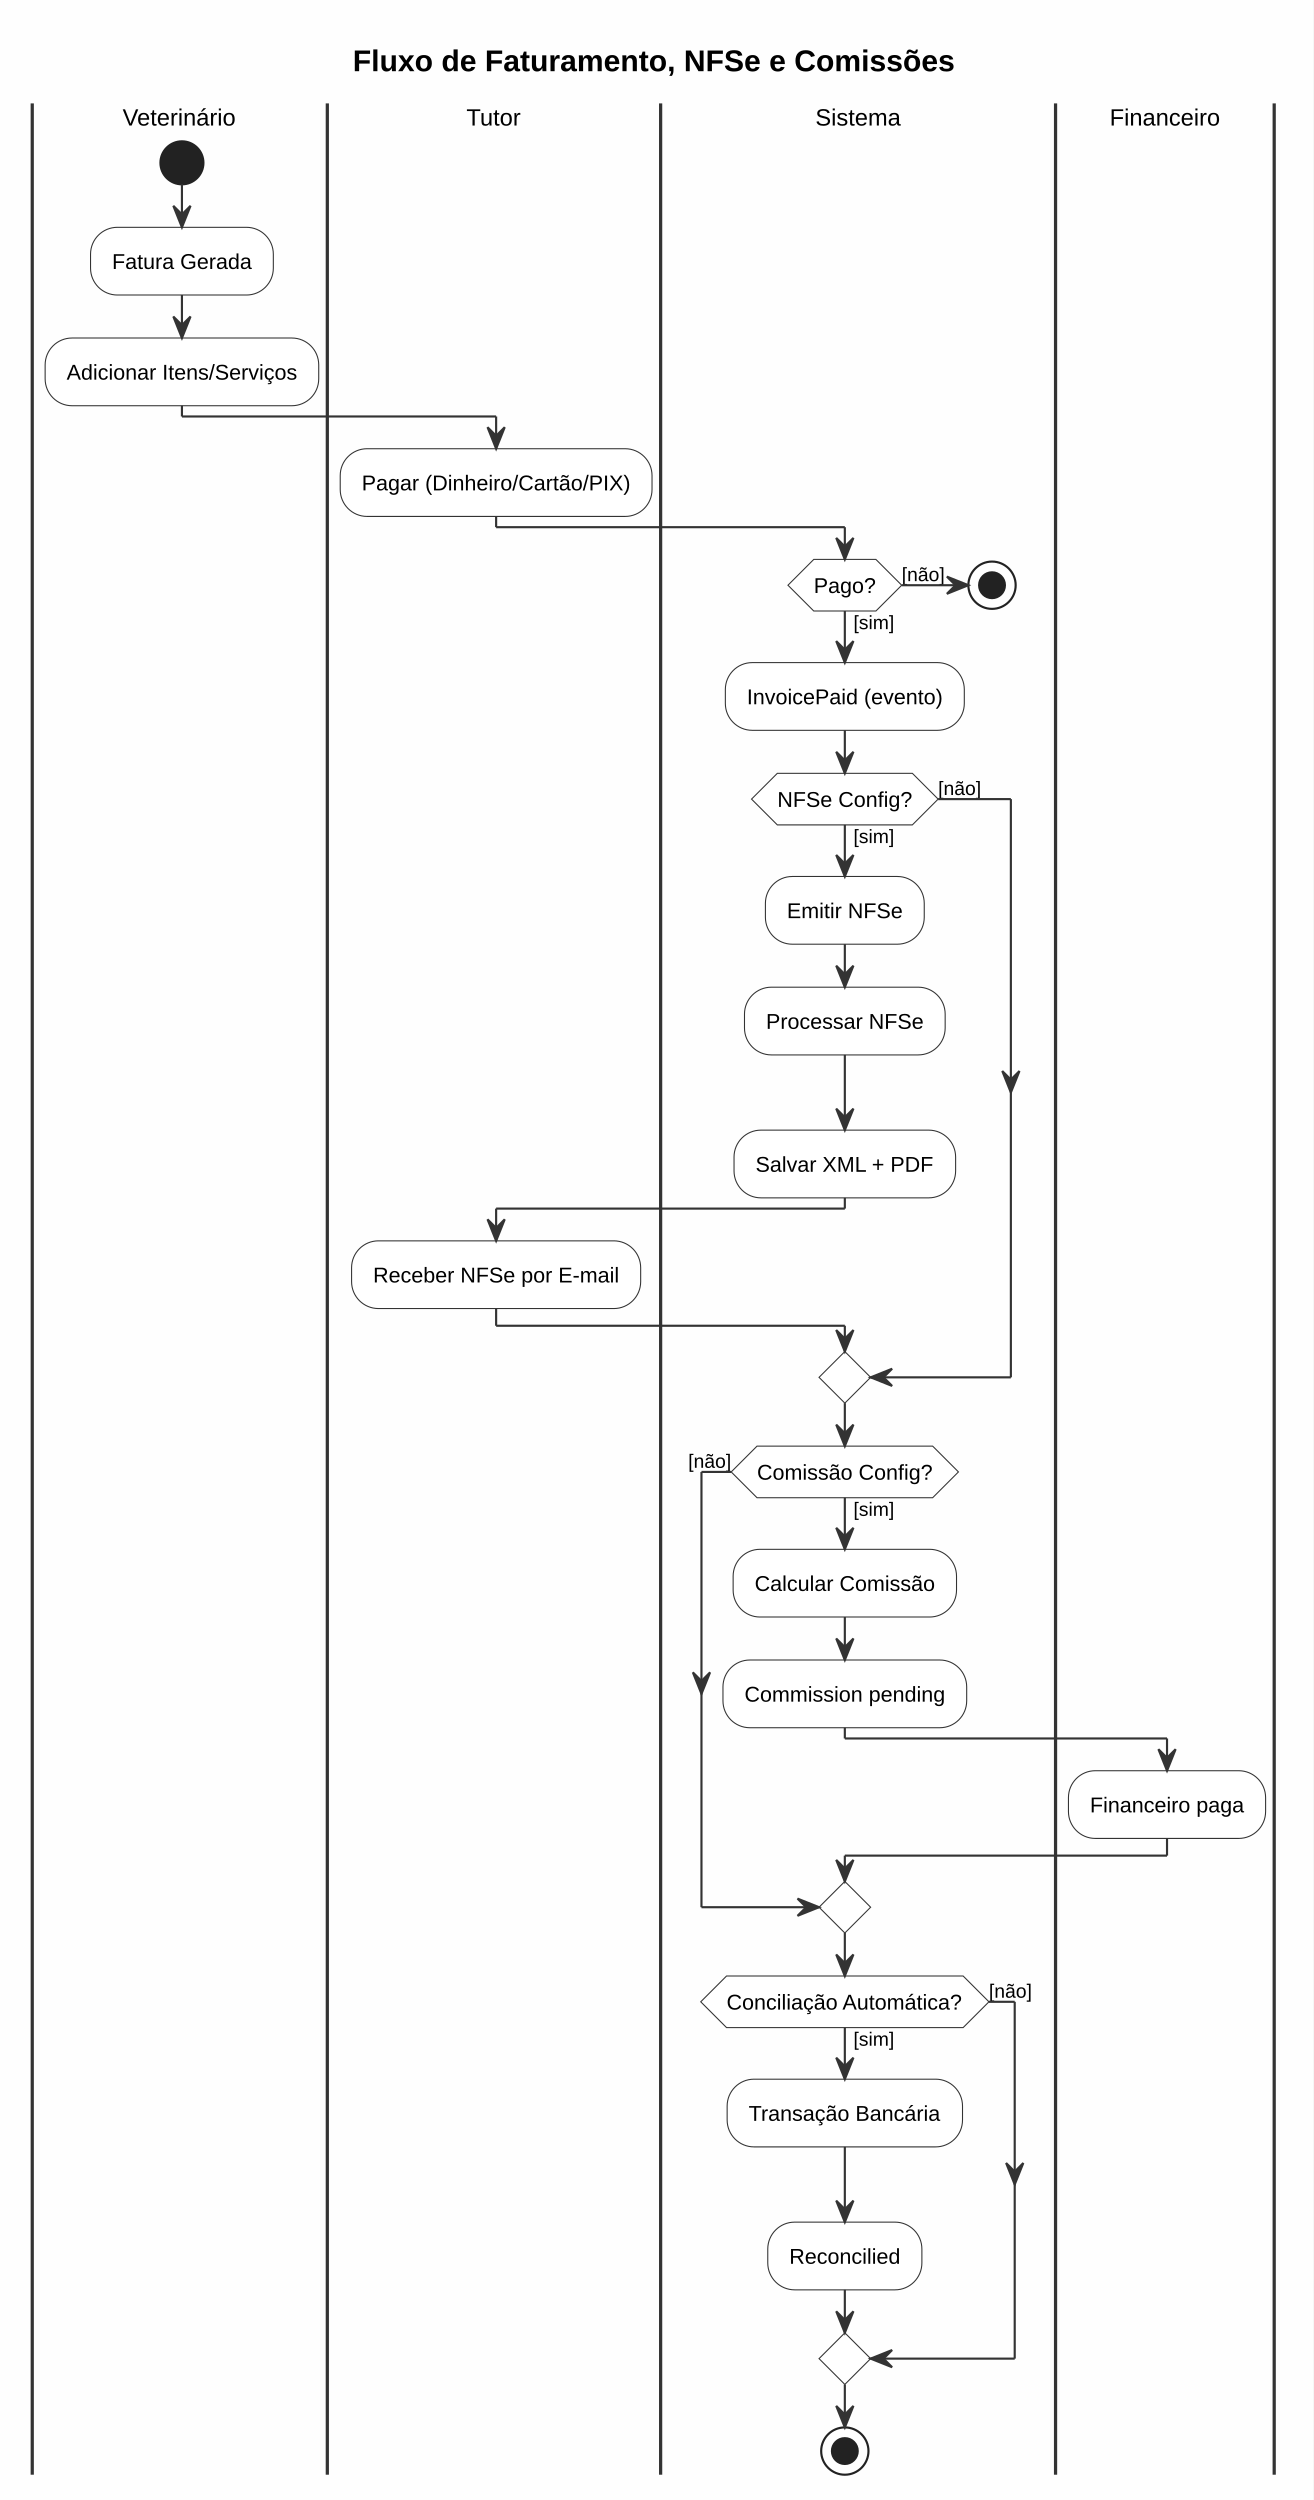
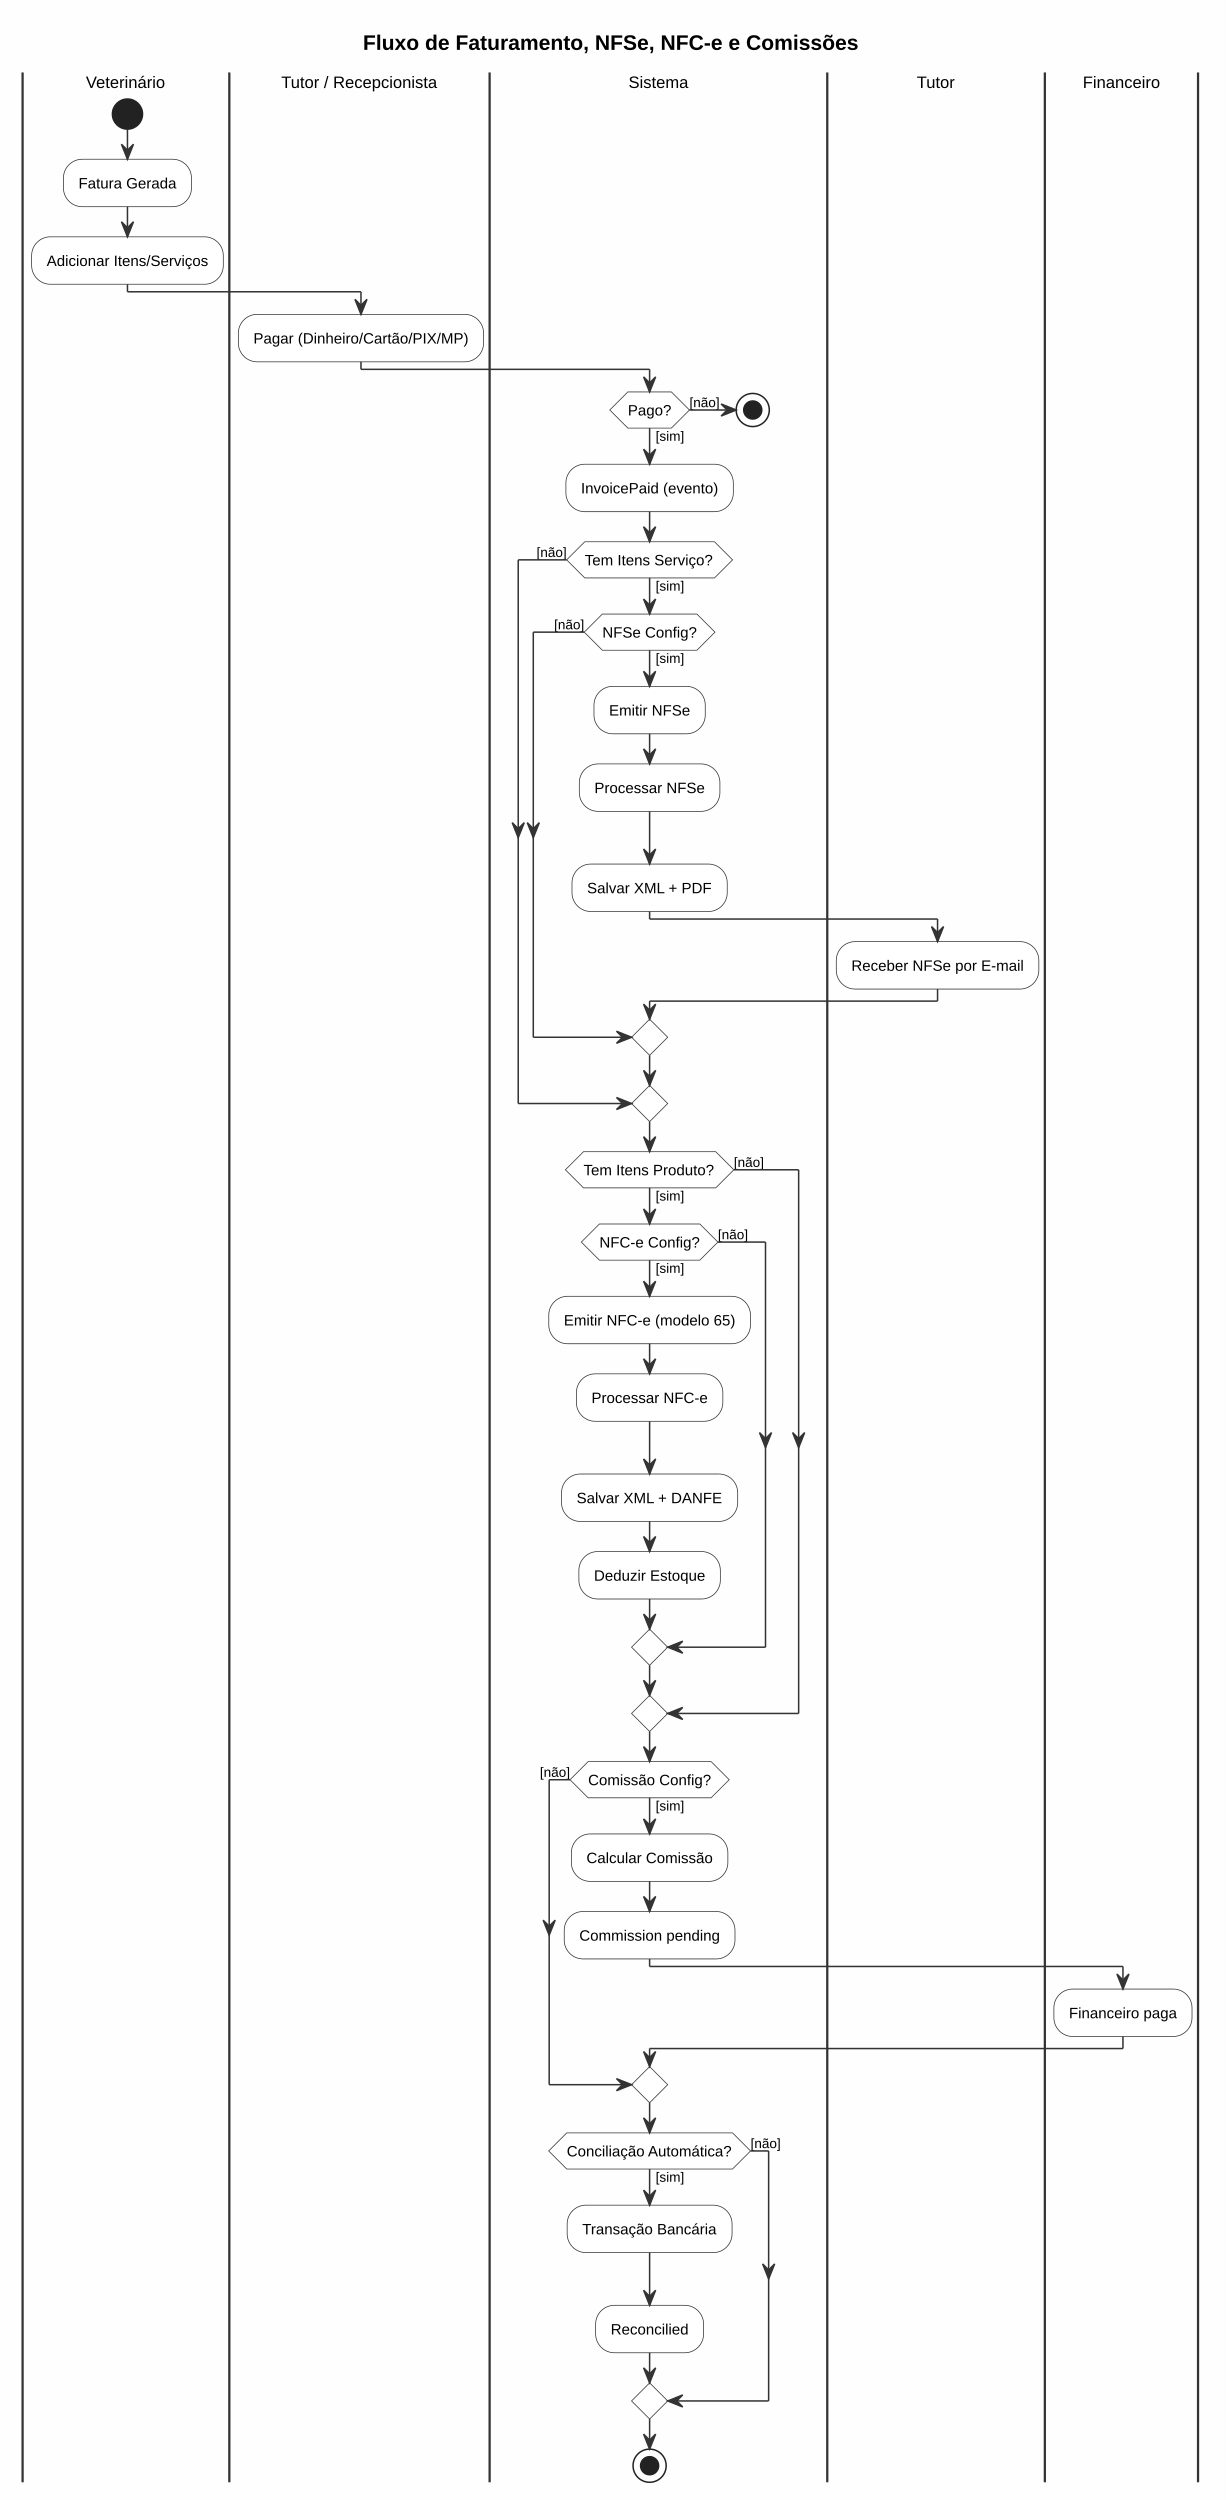
- <svg xmlns="http://www.w3.org/2000/svg" contentStyleType="text/css" data-diagram-type="ACTIVITY" height="1163px" preserveAspectRatio="none" style="width:611px;height:1163px;background:#FEFEFE;" version="1.1" viewBox="0 0 611 1163" width="611px" zoomAndPan="magnify">
+ <svg xmlns="http://www.w3.org/2000/svg" contentStyleType="text/css" height="1660px" preserveAspectRatio="none" style="width:814px;height:1660px;background:#FEFEFE;" version="1.1" viewBox="0 0 814 1660" width="814px" zoomAndPan="magnify">
  <defs />
  <g>
-     <rect fill="#FEFEFE" height="1163" style="stroke:none;stroke-width:1;" width="611" x="0" y="0" />
-     <text fill="#000000" font-family="Arial" font-size="14" font-weight="bold" lengthAdjust="spacing" textLength="280.062" x="164.112" y="33.132">Fluxo de Faturamento, NFSe e Comissões</text>
-     <rect fill="none" height="12.649" style="stroke:none;stroke-width:1;" width="578.285" x="15" y="48.099" />
-     <ellipse cx="84.635" cy="75.748" fill="#222222" rx="10" ry="10" style="stroke:#222222;stroke-width:1;" />
+     <rect fill="#FEFEFE" height="1660" style="stroke:none;stroke-width:1.0;" width="814" x="0" y="0" />
+     <text fill="#000000" font-family="Arial" font-size="14" font-weight="bold" lengthAdjust="spacing" textLength="329.062" x="240.981" y="33.132">Fluxo de Faturamento, NFSe, NFC-e e Comissões</text>
+     <rect fill="none" height="12.649" style="stroke:none;stroke-width:1.0;" width="781.024" x="15" y="48.099" />
+     <ellipse cx="84.635" cy="75.748" fill="#222222" rx="10" ry="10" style="stroke:#222222;stroke-width:1.0;" />
    <rect fill="#FFFFFF" height="31.499" rx="12.5" ry="12.5" style="stroke:#333333;stroke-width:0.5;" width="85.034" x="42.118" y="105.748" />
    <text fill="#000000" font-family="Arial" font-size="10" lengthAdjust="spacing" textLength="65.034" x="52.118" y="125.127">Fatura Gerada</text>
    <rect fill="#FFFFFF" height="31.499" rx="12.5" ry="12.5" style="stroke:#333333;stroke-width:0.5;" width="127.27" x="21" y="157.247" />
    <text fill="#000000" font-family="Arial" font-size="10" lengthAdjust="spacing" textLength="107.27" x="31" y="176.626">Adicionar Itens/Serviços</text>
-     <line style="stroke:#333333;stroke-width:1.5;" x1="15" x2="15" y1="48.099" y2="1151.235" />
-     <rect fill="#FFFFFF" height="31.499" rx="12.5" ry="12.5" style="stroke:#333333;stroke-width:0.5;" width="145.054" x="158.27" y="208.746" />
-     <text fill="#000000" font-family="Arial" font-size="10" lengthAdjust="spacing" textLength="125.054" x="168.27" y="228.125">Pagar (Dinheiro/Cartão/PIX)</text>
-     <rect fill="#FFFFFF" height="31.499" rx="12.5" ry="12.5" style="stroke:#333333;stroke-width:0.5;" width="134.482" x="163.556" y="577.241" />
-     <text fill="#000000" font-family="Arial" font-size="10" lengthAdjust="spacing" textLength="114.482" x="173.556" y="596.621">Receber NFSe por E-mail</text>
-     <line style="stroke:#333333;stroke-width:1.5;" x1="152.27" x2="152.27" y1="48.099" y2="1151.235" />
-     <rect fill="#FFFFFF" height="31.499" rx="12.5" ry="12.5" style="stroke:#333333;stroke-width:0.5;" width="111.162" x="337.433" y="308.245" />
-     <text fill="#000000" font-family="Arial" font-size="10" lengthAdjust="spacing" textLength="91.162" x="347.433" y="327.625">InvoicePaid (evento)</text>
-     <rect fill="#FFFFFF" height="31.499" rx="12.5" ry="12.5" style="stroke:#333333;stroke-width:0.5;" width="73.892" x="356.068" y="407.744" />
-     <text fill="#000000" font-family="Arial" font-size="10" lengthAdjust="spacing" textLength="53.892" x="366.068" y="427.123">Emitir NFSe</text>
-     <rect fill="#FFFFFF" height="31.499" rx="12.5" ry="12.5" style="stroke:#333333;stroke-width:0.5;" width="93.355" x="346.336" y="459.243" />
-     <text fill="#000000" font-family="Arial" font-size="10" lengthAdjust="spacing" textLength="73.355" x="356.336" y="478.623">Processar NFSe</text>
-     <rect fill="#FFFFFF" height="31.499" rx="12.5" ry="12.5" style="stroke:#333333;stroke-width:0.5;" width="103.081" x="341.473" y="525.742" />
-     <text fill="#000000" font-family="Arial" font-size="10" lengthAdjust="spacing" textLength="83.081" x="351.473" y="545.122">Salvar XML + PDF</text>
-     <polygon fill="#FFFFFF" points="361.61,359.744,424.418,359.744,436.418,371.744,424.418,383.744,361.61,383.744,349.61,371.744,361.61,359.744" style="stroke:#333333;stroke-width:0.5;" />
-     <text fill="#000000" font-family="Arial" font-size="9" lengthAdjust="spacing" textLength="18.998" x="397.014" y="392.185">[sim]</text>
-     <text fill="#000000" font-family="Arial" font-size="10" lengthAdjust="spacing" textLength="62.808" x="361.61" y="375.374">NFSe Config?</text>
-     <text fill="#000000" font-family="Arial" font-size="9" lengthAdjust="spacing" textLength="20.017" x="436.418" y="369.836">[não]</text>
-     <polygon fill="#FFFFFF" points="393.014,628.74,405.014,640.74,393.014,652.74,381.014,640.74,393.014,628.74" style="stroke:#333333;stroke-width:0.5;" />
-     <rect fill="#FFFFFF" height="31.499" rx="12.5" ry="12.5" style="stroke:#333333;stroke-width:0.5;" width="103.916" x="341.056" y="720.74" />
-     <text fill="#000000" font-family="Arial" font-size="10" lengthAdjust="spacing" textLength="83.916" x="351.056" y="740.12">Calcular Comissão</text>
-     <rect fill="#FFFFFF" height="31.499" rx="12.5" ry="12.5" style="stroke:#333333;stroke-width:0.5;" width="113.379" x="336.324" y="772.239" />
-     <text fill="#000000" font-family="Arial" font-size="10" lengthAdjust="spacing" textLength="93.379" x="346.324" y="791.619">Commission pending</text>
-     <polygon fill="#FFFFFF" points="352.162,672.74,433.866,672.74,445.866,684.74,433.866,696.74,352.162,696.74,340.162,684.74,352.162,672.74" style="stroke:#333333;stroke-width:0.5;" />
-     <text fill="#000000" font-family="Arial" font-size="9" lengthAdjust="spacing" textLength="18.998" x="397.014" y="705.182">[sim]</text>
-     <text fill="#000000" font-family="Arial" font-size="10" lengthAdjust="spacing" textLength="81.704" x="352.162" y="688.37">Comissão Config?</text>
-     <text fill="#000000" font-family="Arial" font-size="9" lengthAdjust="spacing" textLength="20.017" x="320.144" y="682.832">[não]</text>
-     <polygon fill="#FFFFFF" points="393.014,875.237,405.014,887.237,393.014,899.237,381.014,887.237,393.014,875.237" style="stroke:#333333;stroke-width:0.5;" />
-     <rect fill="#FFFFFF" height="31.499" rx="12.5" ry="12.5" style="stroke:#333333;stroke-width:0.5;" width="109.492" x="338.268" y="967.237" />
-     <text fill="#000000" font-family="Arial" font-size="10" lengthAdjust="spacing" textLength="89.492" x="348.268" y="986.617">Transação Bancária</text>
-     <rect fill="#FFFFFF" height="31.499" rx="12.5" ry="12.5" style="stroke:#333333;stroke-width:0.5;" width="71.694" x="357.166" y="1033.736" />
-     <text fill="#000000" font-family="Arial" font-size="10" lengthAdjust="spacing" textLength="51.694" x="367.166" y="1053.116">Reconcilied</text>
-     <polygon fill="#FFFFFF" points="337.984,919.237,448.043,919.237,460.043,931.237,448.043,943.237,337.984,943.237,325.984,931.237,337.984,919.237" style="stroke:#333333;stroke-width:0.5;" />
-     <text fill="#000000" font-family="Arial" font-size="9" lengthAdjust="spacing" textLength="18.998" x="397.014" y="951.679">[sim]</text>
-     <text fill="#000000" font-family="Arial" font-size="10" lengthAdjust="spacing" textLength="110.059" x="337.984" y="934.867">Conciliação Automática?</text>
-     <text fill="#000000" font-family="Arial" font-size="9" lengthAdjust="spacing" textLength="20.017" x="460.043" y="929.33">[não]</text>
-     <polygon fill="#FFFFFF" points="393.014,1085.235,405.014,1097.235,393.014,1109.235,381.014,1097.235,393.014,1085.235" style="stroke:#333333;stroke-width:0.5;" />
-     <polygon fill="#FFFFFF" points="378.556,260.245,407.472,260.245,419.472,272.245,407.472,284.245,378.556,284.245,366.556,272.245,378.556,260.245" style="stroke:#333333;stroke-width:0.5;" />
-     <text fill="#000000" font-family="Arial" font-size="9" lengthAdjust="spacing" textLength="18.998" x="397.014" y="292.687">[sim]</text>
-     <text fill="#000000" font-family="Arial" font-size="10" lengthAdjust="spacing" textLength="28.916" x="378.556" y="275.875">Pago?</text>
-     <text fill="#000000" font-family="Arial" font-size="9" lengthAdjust="spacing" textLength="20.017" x="419.472" y="270.337">[não]</text>
-     <ellipse cx="461.489" cy="272.245" fill="none" rx="11" ry="11" style="stroke:#222222;stroke-width:1;" />
-     <ellipse cx="461.489" cy="272.245" fill="#222222" rx="6" ry="6" style="stroke:#222222;stroke-width:1;" />
-     <ellipse cx="393.014" cy="1140.235" fill="none" rx="11" ry="11" style="stroke:#222222;stroke-width:1;" />
-     <ellipse cx="393.014" cy="1140.235" fill="#222222" rx="6" ry="6" style="stroke:#222222;stroke-width:1;" />
-     <line style="stroke:#333333;stroke-width:1.5;" x1="307.324" x2="307.324" y1="48.099" y2="1151.235" />
-     <rect fill="#FFFFFF" height="31.499" rx="12.5" ry="12.5" style="stroke:#333333;stroke-width:0.5;" width="91.714" x="497.043" y="823.738" />
-     <text fill="#000000" font-family="Arial" font-size="10" lengthAdjust="spacing" textLength="71.714" x="507.043" y="843.118">Financeiro paga</text>
-     <line style="stroke:#333333;stroke-width:1.5;" x1="491.043" x2="491.043" y1="48.099" y2="1151.235" />
-     <line style="stroke:#333333;stroke-width:1.5;" x1="592.757" x2="592.757" y1="48.099" y2="1151.235" />
-     <line style="stroke:#333333;stroke-width:1;" x1="84.635" x2="84.635" y1="85.748" y2="105.748" />
-     <polygon fill="#333333" points="80.635,95.748,84.635,105.748,88.635,95.748,84.635,99.748" style="stroke:#333333;stroke-width:1;" />
-     <line style="stroke:#333333;stroke-width:1;" x1="84.635" x2="84.635" y1="137.247" y2="157.247" />
-     <polygon fill="#333333" points="80.635,147.247,84.635,157.247,88.635,147.247,84.635,151.247" style="stroke:#333333;stroke-width:1;" />
-     <line style="stroke:#333333;stroke-width:1;" x1="393.014" x2="393.014" y1="439.243" y2="459.243" />
-     <polygon fill="#333333" points="389.014,449.243,393.014,459.243,397.014,449.243,393.014,453.243" style="stroke:#333333;stroke-width:1;" />
-     <line style="stroke:#333333;stroke-width:1;" x1="393.014" x2="393.014" y1="490.742" y2="525.742" />
-     <polygon fill="#333333" points="389.014,515.742,393.014,525.742,397.014,515.742,393.014,519.742" style="stroke:#333333;stroke-width:1;" />
-     <line style="stroke:#333333;stroke-width:1;" x1="393.014" x2="393.014" y1="383.744" y2="407.744" />
-     <polygon fill="#333333" points="389.014,397.744,393.014,407.744,397.014,397.744,393.014,401.744" style="stroke:#333333;stroke-width:1;" />
-     <line style="stroke:#333333;stroke-width:1;" x1="436.418" x2="470.255" y1="371.744" y2="371.744" />
-     <polygon fill="#333333" points="466.255,498.242,470.255,508.242,474.255,498.242,470.255,502.242" style="stroke:#333333;stroke-width:1;" />
-     <line style="stroke:#333333;stroke-width:1;" x1="470.255" x2="470.255" y1="371.744" y2="640.74" />
-     <line style="stroke:#333333;stroke-width:1;" x1="470.255" x2="405.014" y1="640.74" y2="640.74" />
-     <polygon fill="#333333" points="415.014,636.74,405.014,640.74,415.014,644.74,411.014,640.74" style="stroke:#333333;stroke-width:1;" />
-     <line style="stroke:#333333;stroke-width:1;" x1="393.014" x2="393.014" y1="339.744" y2="359.744" />
-     <polygon fill="#333333" points="389.014,349.744,393.014,359.744,397.014,349.744,393.014,353.744" style="stroke:#333333;stroke-width:1;" />
-     <line style="stroke:#333333;stroke-width:1;" x1="393.014" x2="393.014" y1="752.239" y2="772.239" />
-     <polygon fill="#333333" points="389.014,762.239,393.014,772.239,397.014,762.239,393.014,766.239" style="stroke:#333333;stroke-width:1;" />
-     <line style="stroke:#333333;stroke-width:1;" x1="393.014" x2="393.014" y1="696.74" y2="720.74" />
-     <polygon fill="#333333" points="389.014,710.74,393.014,720.74,397.014,710.74,393.014,714.74" style="stroke:#333333;stroke-width:1;" />
-     <line style="stroke:#333333;stroke-width:1;" x1="340.162" x2="326.324" y1="684.74" y2="684.74" />
-     <polygon fill="#333333" points="322.324,777.988,326.324,787.988,330.324,777.988,326.324,781.988" style="stroke:#333333;stroke-width:1;" />
-     <line style="stroke:#333333;stroke-width:1;" x1="326.324" x2="326.324" y1="684.74" y2="887.237" />
-     <line style="stroke:#333333;stroke-width:1;" x1="326.324" x2="381.014" y1="887.237" y2="887.237" />
-     <polygon fill="#333333" points="371.014,883.237,381.014,887.237,371.014,891.237,375.014,887.237" style="stroke:#333333;stroke-width:1;" />
-     <line style="stroke:#333333;stroke-width:1;" x1="393.014" x2="393.014" y1="652.74" y2="672.74" />
-     <polygon fill="#333333" points="389.014,662.74,393.014,672.74,397.014,662.74,393.014,666.74" style="stroke:#333333;stroke-width:1;" />
-     <line style="stroke:#333333;stroke-width:1;" x1="393.014" x2="393.014" y1="998.736" y2="1033.736" />
-     <polygon fill="#333333" points="389.014,1023.736,393.014,1033.736,397.014,1023.736,393.014,1027.736" style="stroke:#333333;stroke-width:1;" />
-     <line style="stroke:#333333;stroke-width:1;" x1="393.014" x2="393.014" y1="943.237" y2="967.237" />
-     <polygon fill="#333333" points="389.014,957.237,393.014,967.237,397.014,957.237,393.014,961.237" style="stroke:#333333;stroke-width:1;" />
-     <line style="stroke:#333333;stroke-width:1;" x1="460.043" x2="472.043" y1="931.237" y2="931.237" />
-     <polygon fill="#333333" points="468.043,1006.236,472.043,1016.236,476.043,1006.236,472.043,1010.236" style="stroke:#333333;stroke-width:1;" />
-     <line style="stroke:#333333;stroke-width:1;" x1="472.043" x2="472.043" y1="931.237" y2="1097.235" />
-     <line style="stroke:#333333;stroke-width:1;" x1="472.043" x2="405.014" y1="1097.235" y2="1097.235" />
-     <polygon fill="#333333" points="415.014,1093.235,405.014,1097.235,415.014,1101.235,411.014,1097.235" style="stroke:#333333;stroke-width:1;" />
-     <line style="stroke:#333333;stroke-width:1;" x1="393.014" x2="393.014" y1="1065.235" y2="1085.235" />
-     <polygon fill="#333333" points="389.014,1075.235,393.014,1085.235,397.014,1075.235,393.014,1079.235" style="stroke:#333333;stroke-width:1;" />
-     <line style="stroke:#333333;stroke-width:1;" x1="393.014" x2="393.014" y1="899.237" y2="919.237" />
-     <polygon fill="#333333" points="389.014,909.237,393.014,919.237,397.014,909.237,393.014,913.237" style="stroke:#333333;stroke-width:1;" />
-     <line style="stroke:#333333;stroke-width:1;" x1="393.014" x2="393.014" y1="284.245" y2="308.245" />
-     <polygon fill="#333333" points="389.014,298.245,393.014,308.245,397.014,298.245,393.014,302.245" style="stroke:#333333;stroke-width:1;" />
-     <line style="stroke:#333333;stroke-width:1;" x1="419.472" x2="450.489" y1="272.245" y2="272.245" />
-     <polygon fill="#333333" points="440.489,268.245,450.489,272.245,440.489,276.245,444.489,272.245" style="stroke:#333333;stroke-width:1;" />
-     <line style="stroke:#333333;stroke-width:1;" x1="393.014" x2="393.014" y1="1109.235" y2="1129.235" />
-     <polygon fill="#333333" points="389.014,1119.235,393.014,1129.235,397.014,1119.235,393.014,1123.235" style="stroke:#333333;stroke-width:1;" />
-     <line style="stroke:#333333;stroke-width:1;" x1="84.635" x2="84.635" y1="188.746" y2="193.746" />
-     <line style="stroke:#333333;stroke-width:1;" x1="84.635" x2="230.797" y1="193.746" y2="193.746" />
-     <line style="stroke:#333333;stroke-width:1;" x1="230.797" x2="230.797" y1="193.746" y2="208.746" />
-     <polygon fill="#333333" points="226.797,198.746,230.797,208.746,234.797,198.746,230.797,202.746" style="stroke:#333333;stroke-width:1;" />
-     <line style="stroke:#333333;stroke-width:1;" x1="393.014" x2="393.014" y1="557.241" y2="562.241" />
-     <line style="stroke:#333333;stroke-width:1;" x1="393.014" x2="230.797" y1="562.241" y2="562.241" />
-     <line style="stroke:#333333;stroke-width:1;" x1="230.797" x2="230.797" y1="562.241" y2="577.241" />
-     <polygon fill="#333333" points="226.797,567.241,230.797,577.241,234.797,567.241,230.797,571.241" style="stroke:#333333;stroke-width:1;" />
-     <line style="stroke:#333333;stroke-width:1;" x1="230.797" x2="230.797" y1="608.74" y2="616.74" />
-     <line style="stroke:#333333;stroke-width:1;" x1="230.797" x2="393.014" y1="616.74" y2="616.74" />
-     <line style="stroke:#333333;stroke-width:1;" x1="393.014" x2="393.014" y1="616.74" y2="628.74" />
-     <polygon fill="#333333" points="389.014,618.74,393.014,628.74,397.014,618.74,393.014,622.74" style="stroke:#333333;stroke-width:1;" />
-     <line style="stroke:#333333;stroke-width:1;" x1="393.014" x2="393.014" y1="803.738" y2="808.738" />
-     <line style="stroke:#333333;stroke-width:1;" x1="393.014" x2="542.9" y1="808.738" y2="808.738" />
-     <line style="stroke:#333333;stroke-width:1;" x1="542.9" x2="542.9" y1="808.738" y2="823.738" />
-     <polygon fill="#333333" points="538.9,813.738,542.9,823.738,546.9,813.738,542.9,817.738" style="stroke:#333333;stroke-width:1;" />
-     <line style="stroke:#333333;stroke-width:1;" x1="542.9" x2="542.9" y1="855.237" y2="863.237" />
-     <line style="stroke:#333333;stroke-width:1;" x1="542.9" x2="393.014" y1="863.237" y2="863.237" />
-     <line style="stroke:#333333;stroke-width:1;" x1="393.014" x2="393.014" y1="863.237" y2="875.237" />
-     <polygon fill="#333333" points="389.014,865.237,393.014,875.237,397.014,865.237,393.014,869.237" style="stroke:#333333;stroke-width:1;" />
-     <line style="stroke:#333333;stroke-width:1;" x1="230.797" x2="230.797" y1="240.245" y2="245.245" />
-     <line style="stroke:#333333;stroke-width:1;" x1="230.797" x2="393.014" y1="245.245" y2="245.245" />
-     <line style="stroke:#333333;stroke-width:1;" x1="393.014" x2="393.014" y1="245.245" y2="260.245" />
-     <polygon fill="#333333" points="389.014,250.245,393.014,260.245,397.014,250.245,393.014,254.245" style="stroke:#333333;stroke-width:1;" />
+     <line style="stroke:#333333;stroke-width:1.5;" x1="15" x2="15" y1="48.099" y2="1648.231" />
+     <rect fill="#FFFFFF" height="31.499" rx="12.5" ry="12.5" style="stroke:#333333;stroke-width:0.5;" width="162.832" x="158.27" y="208.746" />
+     <text fill="#000000" font-family="Arial" font-size="10" lengthAdjust="spacing" textLength="142.832" x="168.27" y="228.125">Pagar (Dinheiro/Cartão/PIX/MP)</text>
+     <line style="stroke:#333333;stroke-width:1.5;" x1="152.27" x2="152.27" y1="48.099" y2="1648.231" />
+     <rect fill="#FFFFFF" height="31.499" rx="12.5" ry="12.5" style="stroke:#333333;stroke-width:0.5;" width="111.162" x="375.763" y="308.245" />
+     <text fill="#000000" font-family="Arial" font-size="10" lengthAdjust="spacing" textLength="91.162" x="385.763" y="327.625">InvoicePaid (evento)</text>
+     <rect fill="#FFFFFF" height="31.499" rx="12.5" ry="12.5" style="stroke:#333333;stroke-width:0.5;" width="73.892" x="394.398" y="455.744" />
+     <text fill="#000000" font-family="Arial" font-size="10" lengthAdjust="spacing" textLength="53.892" x="404.398" y="475.123">Emitir NFSe</text>
+     <rect fill="#FFFFFF" height="31.499" rx="12.5" ry="12.5" style="stroke:#333333;stroke-width:0.5;" width="93.355" x="384.666" y="507.243" />
+     <text fill="#000000" font-family="Arial" font-size="10" lengthAdjust="spacing" textLength="73.355" x="394.666" y="526.623">Processar NFSe</text>
+     <rect fill="#FFFFFF" height="31.499" rx="12.5" ry="12.5" style="stroke:#333333;stroke-width:0.5;" width="103.081" x="379.803" y="573.742" />
+     <text fill="#000000" font-family="Arial" font-size="10" lengthAdjust="spacing" textLength="83.081" x="389.803" y="593.122">Salvar XML + PDF</text>
+     <polygon fill="#FFFFFF" points="399.94,407.744,462.748,407.744,474.748,419.744,462.748,431.744,399.94,431.744,387.94,419.744,399.94,407.744" style="stroke:#333333;stroke-width:0.5;" />
+     <text fill="#000000" font-family="Arial" font-size="9" lengthAdjust="spacing" textLength="18.998" x="435.344" y="440.185">[sim]</text>
+     <text fill="#000000" font-family="Arial" font-size="10" lengthAdjust="spacing" textLength="62.808" x="399.94" y="423.374">NFSe Config?</text>
+     <text fill="#000000" font-family="Arial" font-size="9" lengthAdjust="spacing" textLength="20.017" x="367.923" y="417.836">[não]</text>
+     <polygon fill="#FFFFFF" points="431.344,676.74,443.344,688.74,431.344,700.74,419.344,688.74,431.344,676.74" style="stroke:#333333;stroke-width:0.5;" />
+     <polygon fill="#FFFFFF" points="388.272,359.744,474.415,359.744,486.415,371.744,474.415,383.744,388.272,383.744,376.272,371.744,388.272,359.744" style="stroke:#333333;stroke-width:0.5;" />
+     <text fill="#000000" font-family="Arial" font-size="9" lengthAdjust="spacing" textLength="18.998" x="435.344" y="392.185">[sim]</text>
+     <text fill="#000000" font-family="Arial" font-size="10" lengthAdjust="spacing" textLength="86.143" x="388.272" y="375.374">Tem Itens Serviço?</text>
+     <text fill="#000000" font-family="Arial" font-size="9" lengthAdjust="spacing" textLength="20.017" x="356.255" y="369.836">[não]</text>
+     <polygon fill="#FFFFFF" points="431.344,720.74,443.344,732.74,431.344,744.74,419.344,732.74,431.344,720.74" style="stroke:#333333;stroke-width:0.5;" />
+     <rect fill="#FFFFFF" height="31.499" rx="12.5" ry="12.5" style="stroke:#333333;stroke-width:0.5;" width="133.911" x="364.388" y="860.74" />
+     <text fill="#000000" font-family="Arial" font-size="10" lengthAdjust="spacing" textLength="113.911" x="374.388" y="880.12">Emitir NFC-e (modelo 65)</text>
+     <rect fill="#FFFFFF" height="31.499" rx="12.5" ry="12.5" style="stroke:#333333;stroke-width:0.5;" width="97.236" x="382.726" y="912.239" />
+     <text fill="#000000" font-family="Arial" font-size="10" lengthAdjust="spacing" textLength="77.236" x="392.726" y="931.619">Processar NFC-e</text>
+     <rect fill="#FFFFFF" height="31.499" rx="12.5" ry="12.5" style="stroke:#333333;stroke-width:0.5;" width="116.973" x="372.857" y="978.738" />
+     <text fill="#000000" font-family="Arial" font-size="10" lengthAdjust="spacing" textLength="96.973" x="382.857" y="998.118">Salvar XML + DANFE</text>
+     <rect fill="#FFFFFF" height="31.499" rx="12.5" ry="12.5" style="stroke:#333333;stroke-width:0.5;" width="93.931" x="384.378" y="1030.237" />
+     <text fill="#000000" font-family="Arial" font-size="10" lengthAdjust="spacing" textLength="73.931" x="394.378" y="1049.617">Deduzir Estoque</text>
+     <polygon fill="#FFFFFF" points="397.999,812.74,464.688,812.74,476.688,824.74,464.688,836.74,397.999,836.74,385.999,824.74,397.999,812.74" style="stroke:#333333;stroke-width:0.5;" />
+     <text fill="#000000" font-family="Arial" font-size="9" lengthAdjust="spacing" textLength="18.998" x="435.344" y="845.182">[sim]</text>
+     <text fill="#000000" font-family="Arial" font-size="10" lengthAdjust="spacing" textLength="66.689" x="397.999" y="828.37">NFC-e Config?</text>
+     <text fill="#000000" font-family="Arial" font-size="9" lengthAdjust="spacing" textLength="20.017" x="476.688" y="822.832">[não]</text>
+     <polygon fill="#FFFFFF" points="431.344,1081.736,443.344,1093.736,431.344,1105.736,419.344,1093.736,431.344,1081.736" style="stroke:#333333;stroke-width:0.5;" />
+     <polygon fill="#FFFFFF" points="387.433,764.74,475.255,764.74,487.255,776.74,475.255,788.74,387.433,788.74,375.433,776.74,387.433,764.74" style="stroke:#333333;stroke-width:0.5;" />
+     <text fill="#000000" font-family="Arial" font-size="9" lengthAdjust="spacing" textLength="18.998" x="435.344" y="797.182">[sim]</text>
+     <text fill="#000000" font-family="Arial" font-size="10" lengthAdjust="spacing" textLength="87.822" x="387.433" y="780.37">Tem Itens Produto?</text>
+     <text fill="#000000" font-family="Arial" font-size="9" lengthAdjust="spacing" textLength="20.017" x="487.255" y="774.832">[não]</text>
+     <polygon fill="#FFFFFF" points="431.344,1125.736,443.344,1137.736,431.344,1149.736,419.344,1137.736,431.344,1125.736" style="stroke:#333333;stroke-width:0.5;" />
+     <rect fill="#FFFFFF" height="31.499" rx="12.5" ry="12.5" style="stroke:#333333;stroke-width:0.5;" width="103.916" x="379.386" y="1217.736" />
+     <text fill="#000000" font-family="Arial" font-size="10" lengthAdjust="spacing" textLength="83.916" x="389.386" y="1237.116">Calcular Comissão</text>
+     <rect fill="#FFFFFF" height="31.499" rx="12.5" ry="12.5" style="stroke:#333333;stroke-width:0.5;" width="113.379" x="374.654" y="1269.235" />
+     <text fill="#000000" font-family="Arial" font-size="10" lengthAdjust="spacing" textLength="93.379" x="384.654" y="1288.615">Commission pending</text>
+     <polygon fill="#FFFFFF" points="390.492,1169.736,472.196,1169.736,484.196,1181.736,472.196,1193.736,390.492,1193.736,378.492,1181.736,390.492,1169.736" style="stroke:#333333;stroke-width:0.5;" />
+     <text fill="#000000" font-family="Arial" font-size="9" lengthAdjust="spacing" textLength="18.998" x="435.344" y="1202.178">[sim]</text>
+     <text fill="#000000" font-family="Arial" font-size="10" lengthAdjust="spacing" textLength="81.704" x="390.492" y="1185.366">Comissão Config?</text>
+     <text fill="#000000" font-family="Arial" font-size="9" lengthAdjust="spacing" textLength="20.017" x="358.475" y="1179.829">[não]</text>
+     <polygon fill="#FFFFFF" points="431.344,1372.233,443.344,1384.233,431.344,1396.233,419.344,1384.233,431.344,1372.233" style="stroke:#333333;stroke-width:0.5;" />
+     <rect fill="#FFFFFF" height="31.499" rx="12.5" ry="12.5" style="stroke:#333333;stroke-width:0.5;" width="109.492" x="376.598" y="1464.233" />
+     <text fill="#000000" font-family="Arial" font-size="10" lengthAdjust="spacing" textLength="89.492" x="386.598" y="1483.613">Transação Bancária</text>
+     <rect fill="#FFFFFF" height="31.499" rx="12.5" ry="12.5" style="stroke:#333333;stroke-width:0.5;" width="71.694" x="395.497" y="1530.732" />
+     <text fill="#000000" font-family="Arial" font-size="10" lengthAdjust="spacing" textLength="51.694" x="405.497" y="1550.112">Reconcilied</text>
+     <polygon fill="#FFFFFF" points="376.315,1416.233,486.373,1416.233,498.373,1428.233,486.373,1440.233,376.315,1440.233,364.315,1428.233,376.315,1416.233" style="stroke:#333333;stroke-width:0.5;" />
+     <text fill="#000000" font-family="Arial" font-size="9" lengthAdjust="spacing" textLength="18.998" x="435.344" y="1448.675">[sim]</text>
+     <text fill="#000000" font-family="Arial" font-size="10" lengthAdjust="spacing" textLength="110.059" x="376.315" y="1431.863">Conciliação Automática?</text>
+     <text fill="#000000" font-family="Arial" font-size="9" lengthAdjust="spacing" textLength="20.017" x="498.373" y="1426.326">[não]</text>
+     <polygon fill="#FFFFFF" points="431.344,1582.231,443.344,1594.231,431.344,1606.231,419.344,1594.231,431.344,1582.231" style="stroke:#333333;stroke-width:0.5;" />
+     <polygon fill="#FFFFFF" points="416.886,260.245,445.802,260.245,457.802,272.245,445.802,284.245,416.886,284.245,404.886,272.245,416.886,260.245" style="stroke:#333333;stroke-width:0.5;" />
+     <text fill="#000000" font-family="Arial" font-size="9" lengthAdjust="spacing" textLength="18.998" x="435.344" y="292.687">[sim]</text>
+     <text fill="#000000" font-family="Arial" font-size="10" lengthAdjust="spacing" textLength="28.916" x="416.886" y="275.875">Pago?</text>
+     <text fill="#000000" font-family="Arial" font-size="9" lengthAdjust="spacing" textLength="20.017" x="457.802" y="270.337">[não]</text>
+     <ellipse cx="499.819" cy="272.245" fill="none" rx="11" ry="11" style="stroke:#222222;stroke-width:1.0;" />
+     <ellipse cx="499.819" cy="272.245" fill="#222222" rx="6" ry="6" style="stroke:#222222;stroke-width:1.0;" />
+     <ellipse cx="431.344" cy="1637.231" fill="none" rx="11" ry="11" style="stroke:#222222;stroke-width:1.0;" />
+     <ellipse cx="431.344" cy="1637.231" fill="#222222" rx="6" ry="6" style="stroke:#222222;stroke-width:1.0;" />
+     <line style="stroke:#333333;stroke-width:1.5;" x1="325.103" x2="325.103" y1="48.099" y2="1648.231" />
+     <rect fill="#FFFFFF" height="31.499" rx="12.5" ry="12.5" style="stroke:#333333;stroke-width:0.5;" width="134.482" x="555.299" y="625.241" />
+     <text fill="#000000" font-family="Arial" font-size="10" lengthAdjust="spacing" textLength="114.482" x="565.299" y="644.621">Receber NFSe por E-mail</text>
+     <line style="stroke:#333333;stroke-width:1.5;" x1="549.299" x2="549.299" y1="48.099" y2="1648.231" />
+     <rect fill="#FFFFFF" height="31.499" rx="12.5" ry="12.5" style="stroke:#333333;stroke-width:0.5;" width="91.714" x="699.782" y="1320.734" />
+     <text fill="#000000" font-family="Arial" font-size="10" lengthAdjust="spacing" textLength="71.714" x="709.782" y="1340.114">Financeiro paga</text>
+     <line style="stroke:#333333;stroke-width:1.5;" x1="693.782" x2="693.782" y1="48.099" y2="1648.231" />
+     <line style="stroke:#333333;stroke-width:1.5;" x1="795.496" x2="795.496" y1="48.099" y2="1648.231" />
+     <line style="stroke:#333333;stroke-width:1.0;" x1="84.635" x2="84.635" y1="85.748" y2="105.748" />
+     <polygon fill="#333333" points="80.635,95.748,84.635,105.748,88.635,95.748,84.635,99.748" style="stroke:#333333;stroke-width:1.0;" />
+     <line style="stroke:#333333;stroke-width:1.0;" x1="84.635" x2="84.635" y1="137.247" y2="157.247" />
+     <polygon fill="#333333" points="80.635,147.247,84.635,157.247,88.635,147.247,84.635,151.247" style="stroke:#333333;stroke-width:1.0;" />
+     <line style="stroke:#333333;stroke-width:1.0;" x1="431.344" x2="431.344" y1="487.243" y2="507.243" />
+     <polygon fill="#333333" points="427.344,497.243,431.344,507.243,435.344,497.243,431.344,501.243" style="stroke:#333333;stroke-width:1.0;" />
+     <line style="stroke:#333333;stroke-width:1.0;" x1="431.344" x2="431.344" y1="538.742" y2="573.742" />
+     <polygon fill="#333333" points="427.344,563.742,431.344,573.742,435.344,563.742,431.344,567.742" style="stroke:#333333;stroke-width:1.0;" />
+     <line style="stroke:#333333;stroke-width:1.0;" x1="431.344" x2="431.344" y1="431.744" y2="455.744" />
+     <polygon fill="#333333" points="427.344,445.744,431.344,455.744,435.344,445.744,431.344,449.744" style="stroke:#333333;stroke-width:1.0;" />
+     <line style="stroke:#333333;stroke-width:1.0;" x1="387.94" x2="354.103" y1="419.744" y2="419.744" />
+     <polygon fill="#333333" points="350.103,546.242,354.103,556.242,358.103,546.242,354.103,550.242" style="stroke:#333333;stroke-width:1.0;" />
+     <line style="stroke:#333333;stroke-width:1.0;" x1="354.103" x2="354.103" y1="419.744" y2="688.74" />
+     <line style="stroke:#333333;stroke-width:1.0;" x1="354.103" x2="419.344" y1="688.74" y2="688.74" />
+     <polygon fill="#333333" points="409.344,684.74,419.344,688.74,409.344,692.74,413.344,688.74" style="stroke:#333333;stroke-width:1.0;" />
+     <line style="stroke:#333333;stroke-width:1.0;" x1="431.344" x2="431.344" y1="383.744" y2="407.744" />
+     <polygon fill="#333333" points="427.344,397.744,431.344,407.744,435.344,397.744,431.344,401.744" style="stroke:#333333;stroke-width:1.0;" />
+     <line style="stroke:#333333;stroke-width:1.0;" x1="376.272" x2="344.103" y1="371.744" y2="371.744" />
+     <polygon fill="#333333" points="340.103,546.242,344.103,556.242,348.103,546.242,344.103,550.242" style="stroke:#333333;stroke-width:1.0;" />
+     <line style="stroke:#333333;stroke-width:1.0;" x1="344.103" x2="344.103" y1="371.744" y2="732.74" />
+     <line style="stroke:#333333;stroke-width:1.0;" x1="344.103" x2="419.344" y1="732.74" y2="732.74" />
+     <polygon fill="#333333" points="409.344,728.74,419.344,732.74,409.344,736.74,413.344,732.74" style="stroke:#333333;stroke-width:1.0;" />
+     <line style="stroke:#333333;stroke-width:1.0;" x1="431.344" x2="431.344" y1="700.74" y2="720.74" />
+     <polygon fill="#333333" points="427.344,710.74,431.344,720.74,435.344,710.74,431.344,714.74" style="stroke:#333333;stroke-width:1.0;" />
+     <line style="stroke:#333333;stroke-width:1.0;" x1="431.344" x2="431.344" y1="339.744" y2="359.744" />
+     <polygon fill="#333333" points="427.344,349.744,431.344,359.744,435.344,349.744,431.344,353.744" style="stroke:#333333;stroke-width:1.0;" />
+     <line style="stroke:#333333;stroke-width:1.0;" x1="431.344" x2="431.344" y1="892.239" y2="912.239" />
+     <polygon fill="#333333" points="427.344,902.239,431.344,912.239,435.344,902.239,431.344,906.239" style="stroke:#333333;stroke-width:1.0;" />
+     <line style="stroke:#333333;stroke-width:1.0;" x1="431.344" x2="431.344" y1="943.738" y2="978.738" />
+     <polygon fill="#333333" points="427.344,968.738,431.344,978.738,435.344,968.738,431.344,972.738" style="stroke:#333333;stroke-width:1.0;" />
+     <line style="stroke:#333333;stroke-width:1.0;" x1="431.344" x2="431.344" y1="1010.237" y2="1030.237" />
+     <polygon fill="#333333" points="427.344,1020.237,431.344,1030.237,435.344,1020.237,431.344,1024.237" style="stroke:#333333;stroke-width:1.0;" />
+     <line style="stroke:#333333;stroke-width:1.0;" x1="431.344" x2="431.344" y1="836.74" y2="860.74" />
+     <polygon fill="#333333" points="427.344,850.74,431.344,860.74,435.344,850.74,431.344,854.74" style="stroke:#333333;stroke-width:1.0;" />
+     <line style="stroke:#333333;stroke-width:1.0;" x1="476.688" x2="508.299" y1="824.74" y2="824.74" />
+     <polygon fill="#333333" points="504.299,951.238,508.299,961.238,512.299,951.238,508.299,955.238" style="stroke:#333333;stroke-width:1.0;" />
+     <line style="stroke:#333333;stroke-width:1.0;" x1="508.299" x2="508.299" y1="824.74" y2="1093.736" />
+     <line style="stroke:#333333;stroke-width:1.0;" x1="508.299" x2="443.344" y1="1093.736" y2="1093.736" />
+     <polygon fill="#333333" points="453.344,1089.736,443.344,1093.736,453.344,1097.736,449.344,1093.736" style="stroke:#333333;stroke-width:1.0;" />
+     <line style="stroke:#333333;stroke-width:1.0;" x1="431.344" x2="431.344" y1="1061.736" y2="1081.736" />
+     <polygon fill="#333333" points="427.344,1071.736,431.344,1081.736,435.344,1071.736,431.344,1075.736" style="stroke:#333333;stroke-width:1.0;" />
+     <line style="stroke:#333333;stroke-width:1.0;" x1="431.344" x2="431.344" y1="788.74" y2="812.74" />
+     <polygon fill="#333333" points="427.344,802.74,431.344,812.74,435.344,802.74,431.344,806.74" style="stroke:#333333;stroke-width:1.0;" />
+     <line style="stroke:#333333;stroke-width:1.0;" x1="487.255" x2="530.299" y1="776.74" y2="776.74" />
+     <polygon fill="#333333" points="526.299,951.238,530.299,961.238,534.299,951.238,530.299,955.238" style="stroke:#333333;stroke-width:1.0;" />
+     <line style="stroke:#333333;stroke-width:1.0;" x1="530.299" x2="530.299" y1="776.74" y2="1137.736" />
+     <line style="stroke:#333333;stroke-width:1.0;" x1="530.299" x2="443.344" y1="1137.736" y2="1137.736" />
+     <polygon fill="#333333" points="453.344,1133.736,443.344,1137.736,453.344,1141.736,449.344,1137.736" style="stroke:#333333;stroke-width:1.0;" />
+     <line style="stroke:#333333;stroke-width:1.0;" x1="431.344" x2="431.344" y1="1105.736" y2="1125.736" />
+     <polygon fill="#333333" points="427.344,1115.736,431.344,1125.736,435.344,1115.736,431.344,1119.736" style="stroke:#333333;stroke-width:1.0;" />
+     <line style="stroke:#333333;stroke-width:1.0;" x1="431.344" x2="431.344" y1="744.74" y2="764.74" />
+     <polygon fill="#333333" points="427.344,754.74,431.344,764.74,435.344,754.74,431.344,758.74" style="stroke:#333333;stroke-width:1.0;" />
+     <line style="stroke:#333333;stroke-width:1.0;" x1="431.344" x2="431.344" y1="1249.235" y2="1269.235" />
+     <polygon fill="#333333" points="427.344,1259.235,431.344,1269.235,435.344,1259.235,431.344,1263.235" style="stroke:#333333;stroke-width:1.0;" />
+     <line style="stroke:#333333;stroke-width:1.0;" x1="431.344" x2="431.344" y1="1193.736" y2="1217.736" />
+     <polygon fill="#333333" points="427.344,1207.736,431.344,1217.736,435.344,1207.736,431.344,1211.736" style="stroke:#333333;stroke-width:1.0;" />
+     <line style="stroke:#333333;stroke-width:1.0;" x1="378.492" x2="364.654" y1="1181.736" y2="1181.736" />
+     <polygon fill="#333333" points="360.654,1274.984,364.654,1284.984,368.654,1274.984,364.654,1278.984" style="stroke:#333333;stroke-width:1.0;" />
+     <line style="stroke:#333333;stroke-width:1.0;" x1="364.654" x2="364.654" y1="1181.736" y2="1384.233" />
+     <line style="stroke:#333333;stroke-width:1.0;" x1="364.654" x2="419.344" y1="1384.233" y2="1384.233" />
+     <polygon fill="#333333" points="409.344,1380.233,419.344,1384.233,409.344,1388.233,413.344,1384.233" style="stroke:#333333;stroke-width:1.0;" />
+     <line style="stroke:#333333;stroke-width:1.0;" x1="431.344" x2="431.344" y1="1149.736" y2="1169.736" />
+     <polygon fill="#333333" points="427.344,1159.736,431.344,1169.736,435.344,1159.736,431.344,1163.736" style="stroke:#333333;stroke-width:1.0;" />
+     <line style="stroke:#333333;stroke-width:1.0;" x1="431.344" x2="431.344" y1="1495.732" y2="1530.732" />
+     <polygon fill="#333333" points="427.344,1520.732,431.344,1530.732,435.344,1520.732,431.344,1524.732" style="stroke:#333333;stroke-width:1.0;" />
+     <line style="stroke:#333333;stroke-width:1.0;" x1="431.344" x2="431.344" y1="1440.233" y2="1464.233" />
+     <polygon fill="#333333" points="427.344,1454.233,431.344,1464.233,435.344,1454.233,431.344,1458.233" style="stroke:#333333;stroke-width:1.0;" />
+     <line style="stroke:#333333;stroke-width:1.0;" x1="498.373" x2="510.373" y1="1428.233" y2="1428.233" />
+     <polygon fill="#333333" points="506.373,1503.232,510.373,1513.232,514.373,1503.232,510.373,1507.232" style="stroke:#333333;stroke-width:1.0;" />
+     <line style="stroke:#333333;stroke-width:1.0;" x1="510.373" x2="510.373" y1="1428.233" y2="1594.231" />
+     <line style="stroke:#333333;stroke-width:1.0;" x1="510.373" x2="443.344" y1="1594.231" y2="1594.231" />
+     <polygon fill="#333333" points="453.344,1590.231,443.344,1594.231,453.344,1598.231,449.344,1594.231" style="stroke:#333333;stroke-width:1.0;" />
+     <line style="stroke:#333333;stroke-width:1.0;" x1="431.344" x2="431.344" y1="1562.231" y2="1582.231" />
+     <polygon fill="#333333" points="427.344,1572.231,431.344,1582.231,435.344,1572.231,431.344,1576.231" style="stroke:#333333;stroke-width:1.0;" />
+     <line style="stroke:#333333;stroke-width:1.0;" x1="431.344" x2="431.344" y1="1396.233" y2="1416.233" />
+     <polygon fill="#333333" points="427.344,1406.233,431.344,1416.233,435.344,1406.233,431.344,1410.233" style="stroke:#333333;stroke-width:1.0;" />
+     <line style="stroke:#333333;stroke-width:1.0;" x1="431.344" x2="431.344" y1="284.245" y2="308.245" />
+     <polygon fill="#333333" points="427.344,298.245,431.344,308.245,435.344,298.245,431.344,302.245" style="stroke:#333333;stroke-width:1.0;" />
+     <line style="stroke:#333333;stroke-width:1.0;" x1="457.802" x2="488.819" y1="272.245" y2="272.245" />
+     <polygon fill="#333333" points="478.819,268.245,488.819,272.245,478.819,276.245,482.819,272.245" style="stroke:#333333;stroke-width:1.0;" />
+     <line style="stroke:#333333;stroke-width:1.0;" x1="431.344" x2="431.344" y1="1606.231" y2="1626.231" />
+     <polygon fill="#333333" points="427.344,1616.231,431.344,1626.231,435.344,1616.231,431.344,1620.231" style="stroke:#333333;stroke-width:1.0;" />
+     <line style="stroke:#333333;stroke-width:1.0;" x1="84.635" x2="84.635" y1="188.746" y2="193.746" />
+     <line style="stroke:#333333;stroke-width:1.0;" x1="84.635" x2="239.686" y1="193.746" y2="193.746" />
+     <line style="stroke:#333333;stroke-width:1.0;" x1="239.686" x2="239.686" y1="193.746" y2="208.746" />
+     <polygon fill="#333333" points="235.686,198.746,239.686,208.746,243.686,198.746,239.686,202.746" style="stroke:#333333;stroke-width:1.0;" />
+     <line style="stroke:#333333;stroke-width:1.0;" x1="431.344" x2="431.344" y1="605.241" y2="610.241" />
+     <line style="stroke:#333333;stroke-width:1.0;" x1="431.344" x2="622.54" y1="610.241" y2="610.241" />
+     <line style="stroke:#333333;stroke-width:1.0;" x1="622.54" x2="622.54" y1="610.241" y2="625.241" />
+     <polygon fill="#333333" points="618.54,615.241,622.54,625.241,626.54,615.241,622.54,619.241" style="stroke:#333333;stroke-width:1.0;" />
+     <line style="stroke:#333333;stroke-width:1.0;" x1="622.54" x2="622.54" y1="656.74" y2="664.74" />
+     <line style="stroke:#333333;stroke-width:1.0;" x1="622.54" x2="431.344" y1="664.74" y2="664.74" />
+     <line style="stroke:#333333;stroke-width:1.0;" x1="431.344" x2="431.344" y1="664.74" y2="676.74" />
+     <polygon fill="#333333" points="427.344,666.74,431.344,676.74,435.344,666.74,431.344,670.74" style="stroke:#333333;stroke-width:1.0;" />
+     <line style="stroke:#333333;stroke-width:1.0;" x1="431.344" x2="431.344" y1="1300.734" y2="1305.734" />
+     <line style="stroke:#333333;stroke-width:1.0;" x1="431.344" x2="745.639" y1="1305.734" y2="1305.734" />
+     <line style="stroke:#333333;stroke-width:1.0;" x1="745.639" x2="745.639" y1="1305.734" y2="1320.734" />
+     <polygon fill="#333333" points="741.639,1310.734,745.639,1320.734,749.639,1310.734,745.639,1314.734" style="stroke:#333333;stroke-width:1.0;" />
+     <line style="stroke:#333333;stroke-width:1.0;" x1="745.639" x2="745.639" y1="1352.233" y2="1360.233" />
+     <line style="stroke:#333333;stroke-width:1.0;" x1="745.639" x2="431.344" y1="1360.233" y2="1360.233" />
+     <line style="stroke:#333333;stroke-width:1.0;" x1="431.344" x2="431.344" y1="1360.233" y2="1372.233" />
+     <polygon fill="#333333" points="427.344,1362.233,431.344,1372.233,435.344,1362.233,431.344,1366.233" style="stroke:#333333;stroke-width:1.0;" />
+     <line style="stroke:#333333;stroke-width:1.0;" x1="239.686" x2="239.686" y1="240.245" y2="245.245" />
+     <line style="stroke:#333333;stroke-width:1.0;" x1="239.686" x2="431.344" y1="245.245" y2="245.245" />
+     <line style="stroke:#333333;stroke-width:1.0;" x1="431.344" x2="431.344" y1="245.245" y2="260.245" />
+     <polygon fill="#333333" points="427.344,250.245,431.344,260.245,435.344,250.245,431.344,254.245" style="stroke:#333333;stroke-width:1.0;" />
    <text fill="#000000" font-family="Arial" font-size="11" lengthAdjust="spacing" textLength="53.195" x="57.038" y="58.416">Veterinário</text>
-     <text fill="#000000" font-family="Arial" font-size="11" lengthAdjust="spacing" textLength="25.674" x="216.96" y="58.416">Tutor</text>
-     <text fill="#000000" font-family="Arial" font-size="11" lengthAdjust="spacing" textLength="39.735" x="379.316" y="58.416">Sistema</text>
-     <text fill="#000000" font-family="Arial" font-size="11" lengthAdjust="spacing" textLength="51.358" x="516.221" y="58.416">Financeiro</text>
+     <text fill="#000000" font-family="Arial" font-size="11" lengthAdjust="spacing" textLength="103.936" x="186.719" y="58.416">Tutor / Recepcionista</text>
+     <text fill="#000000" font-family="Arial" font-size="11" lengthAdjust="spacing" textLength="39.735" x="417.333" y="58.416">Sistema</text>
+     <text fill="#000000" font-family="Arial" font-size="11" lengthAdjust="spacing" textLength="25.674" x="608.704" y="58.416">Tutor</text>
+     <text fill="#000000" font-family="Arial" font-size="11" lengthAdjust="spacing" textLength="51.358" x="718.96" y="58.416">Financeiro</text>
  </g>
</svg>
